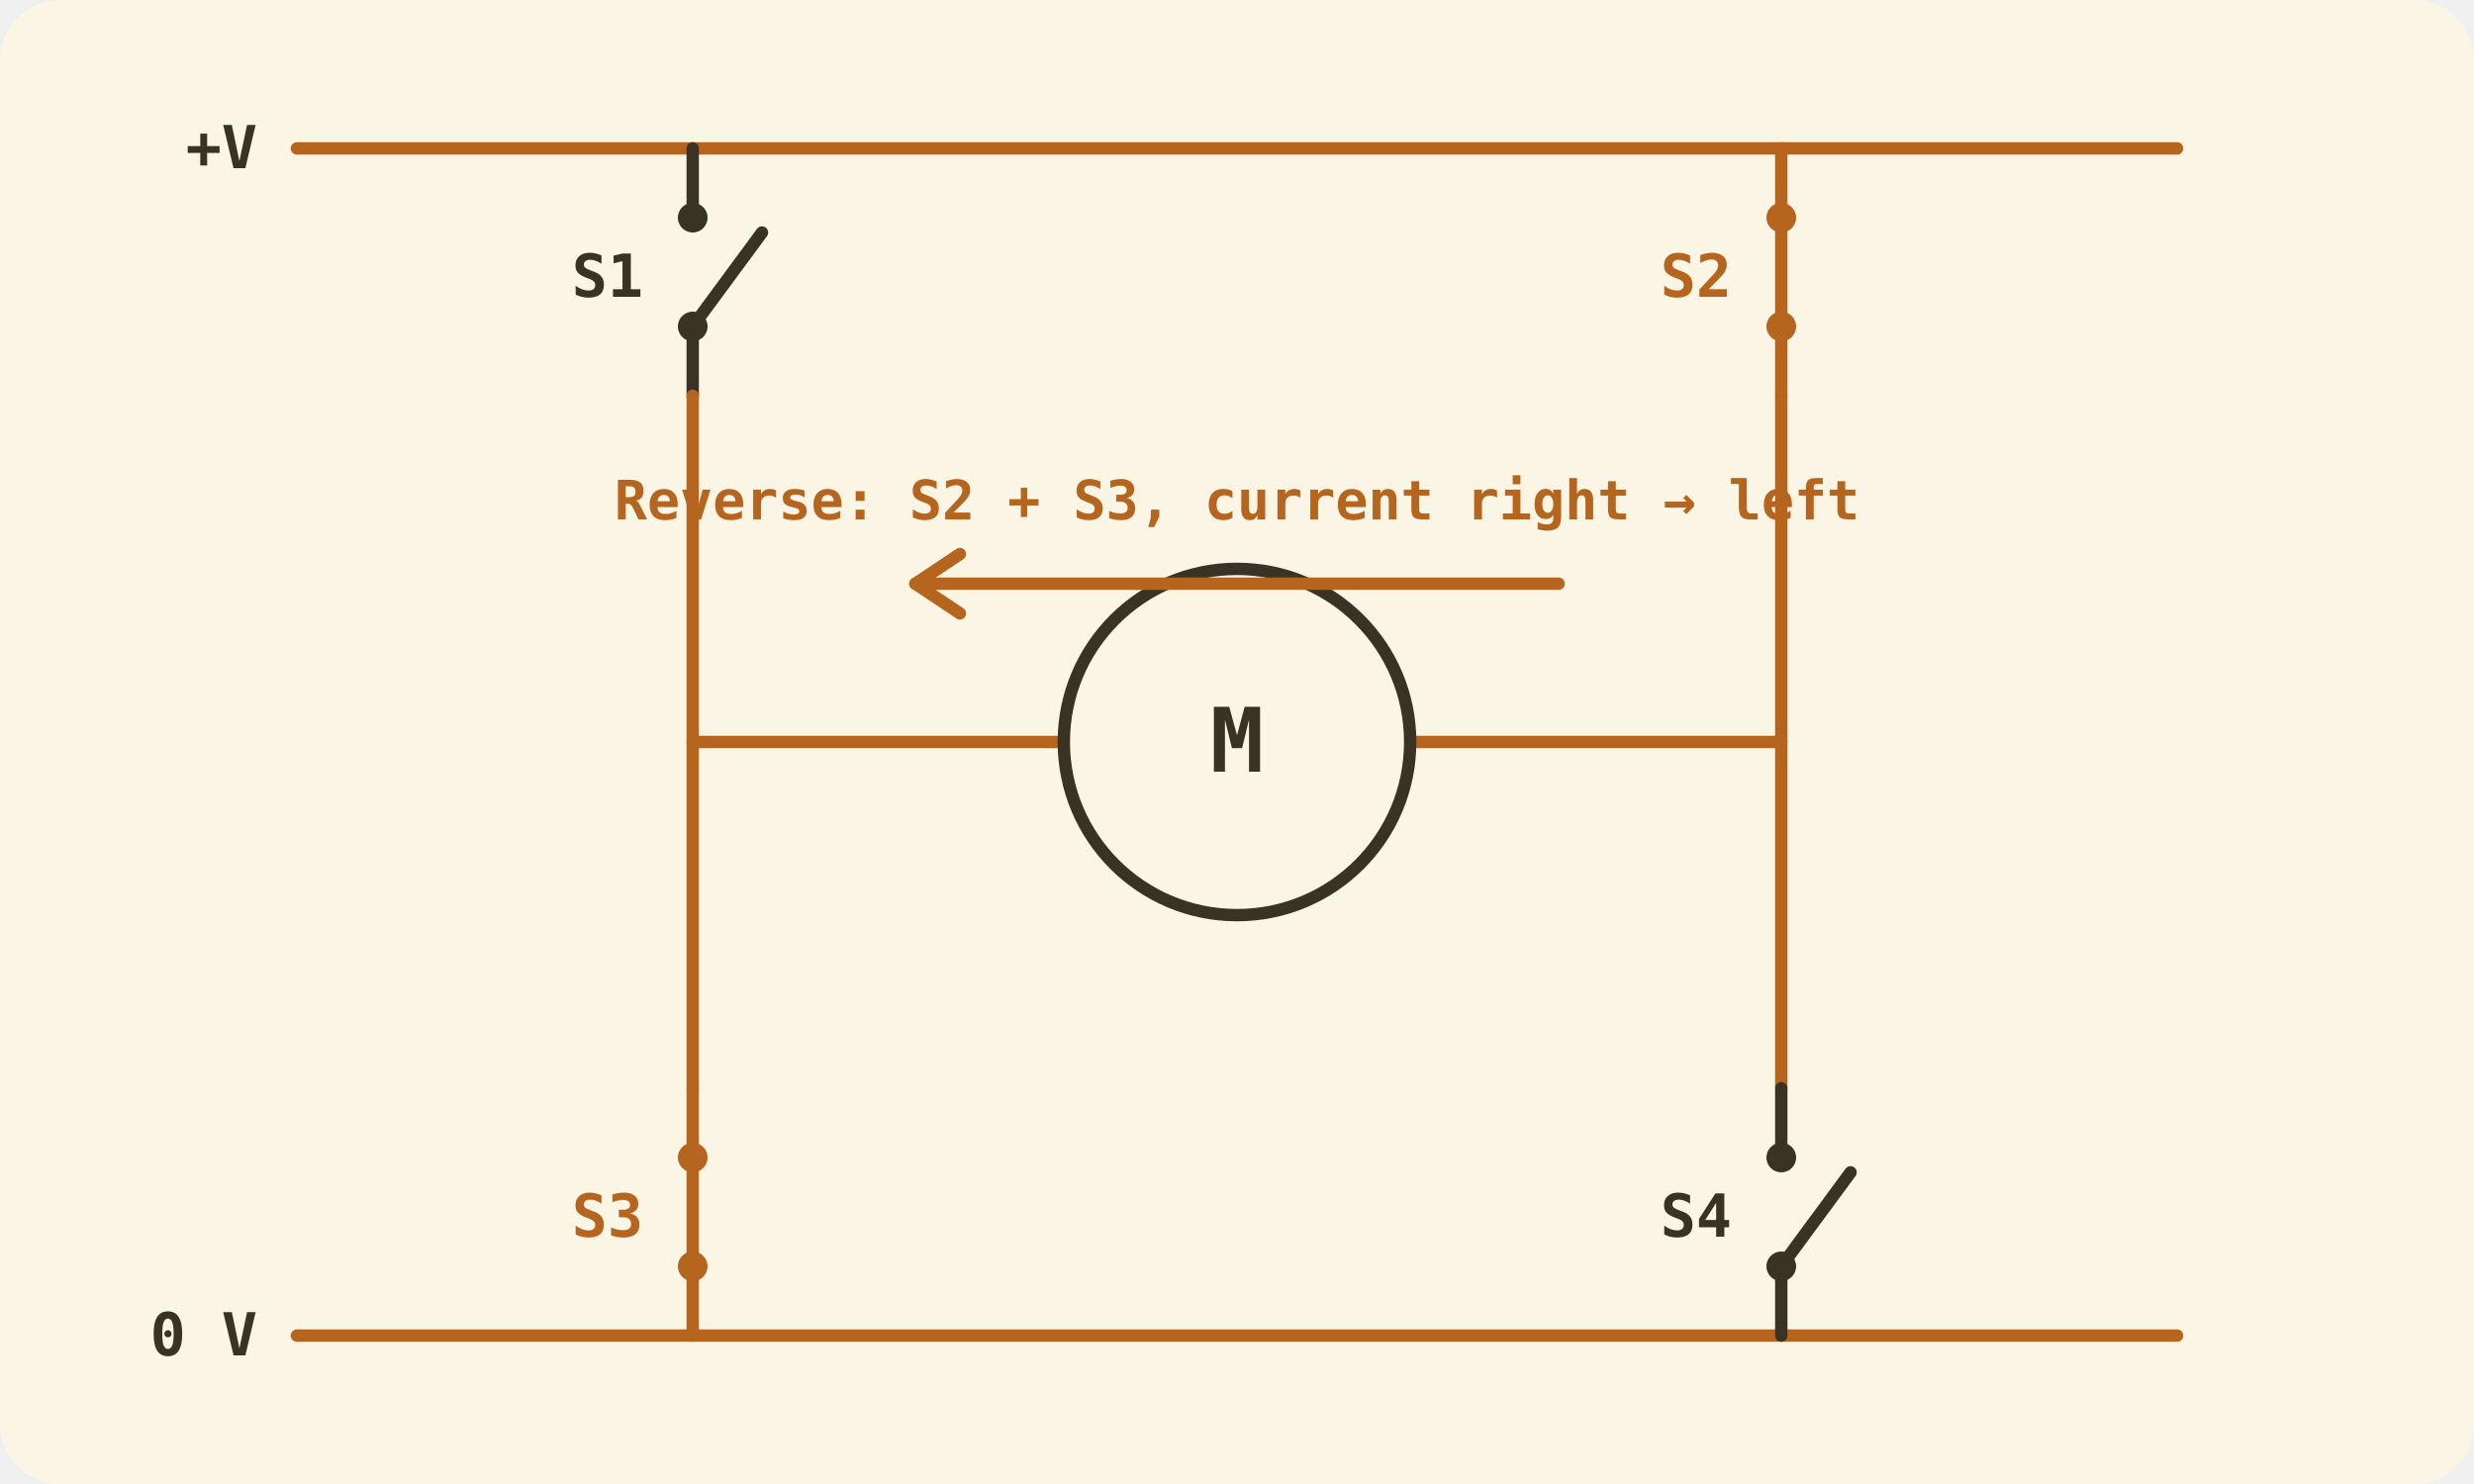
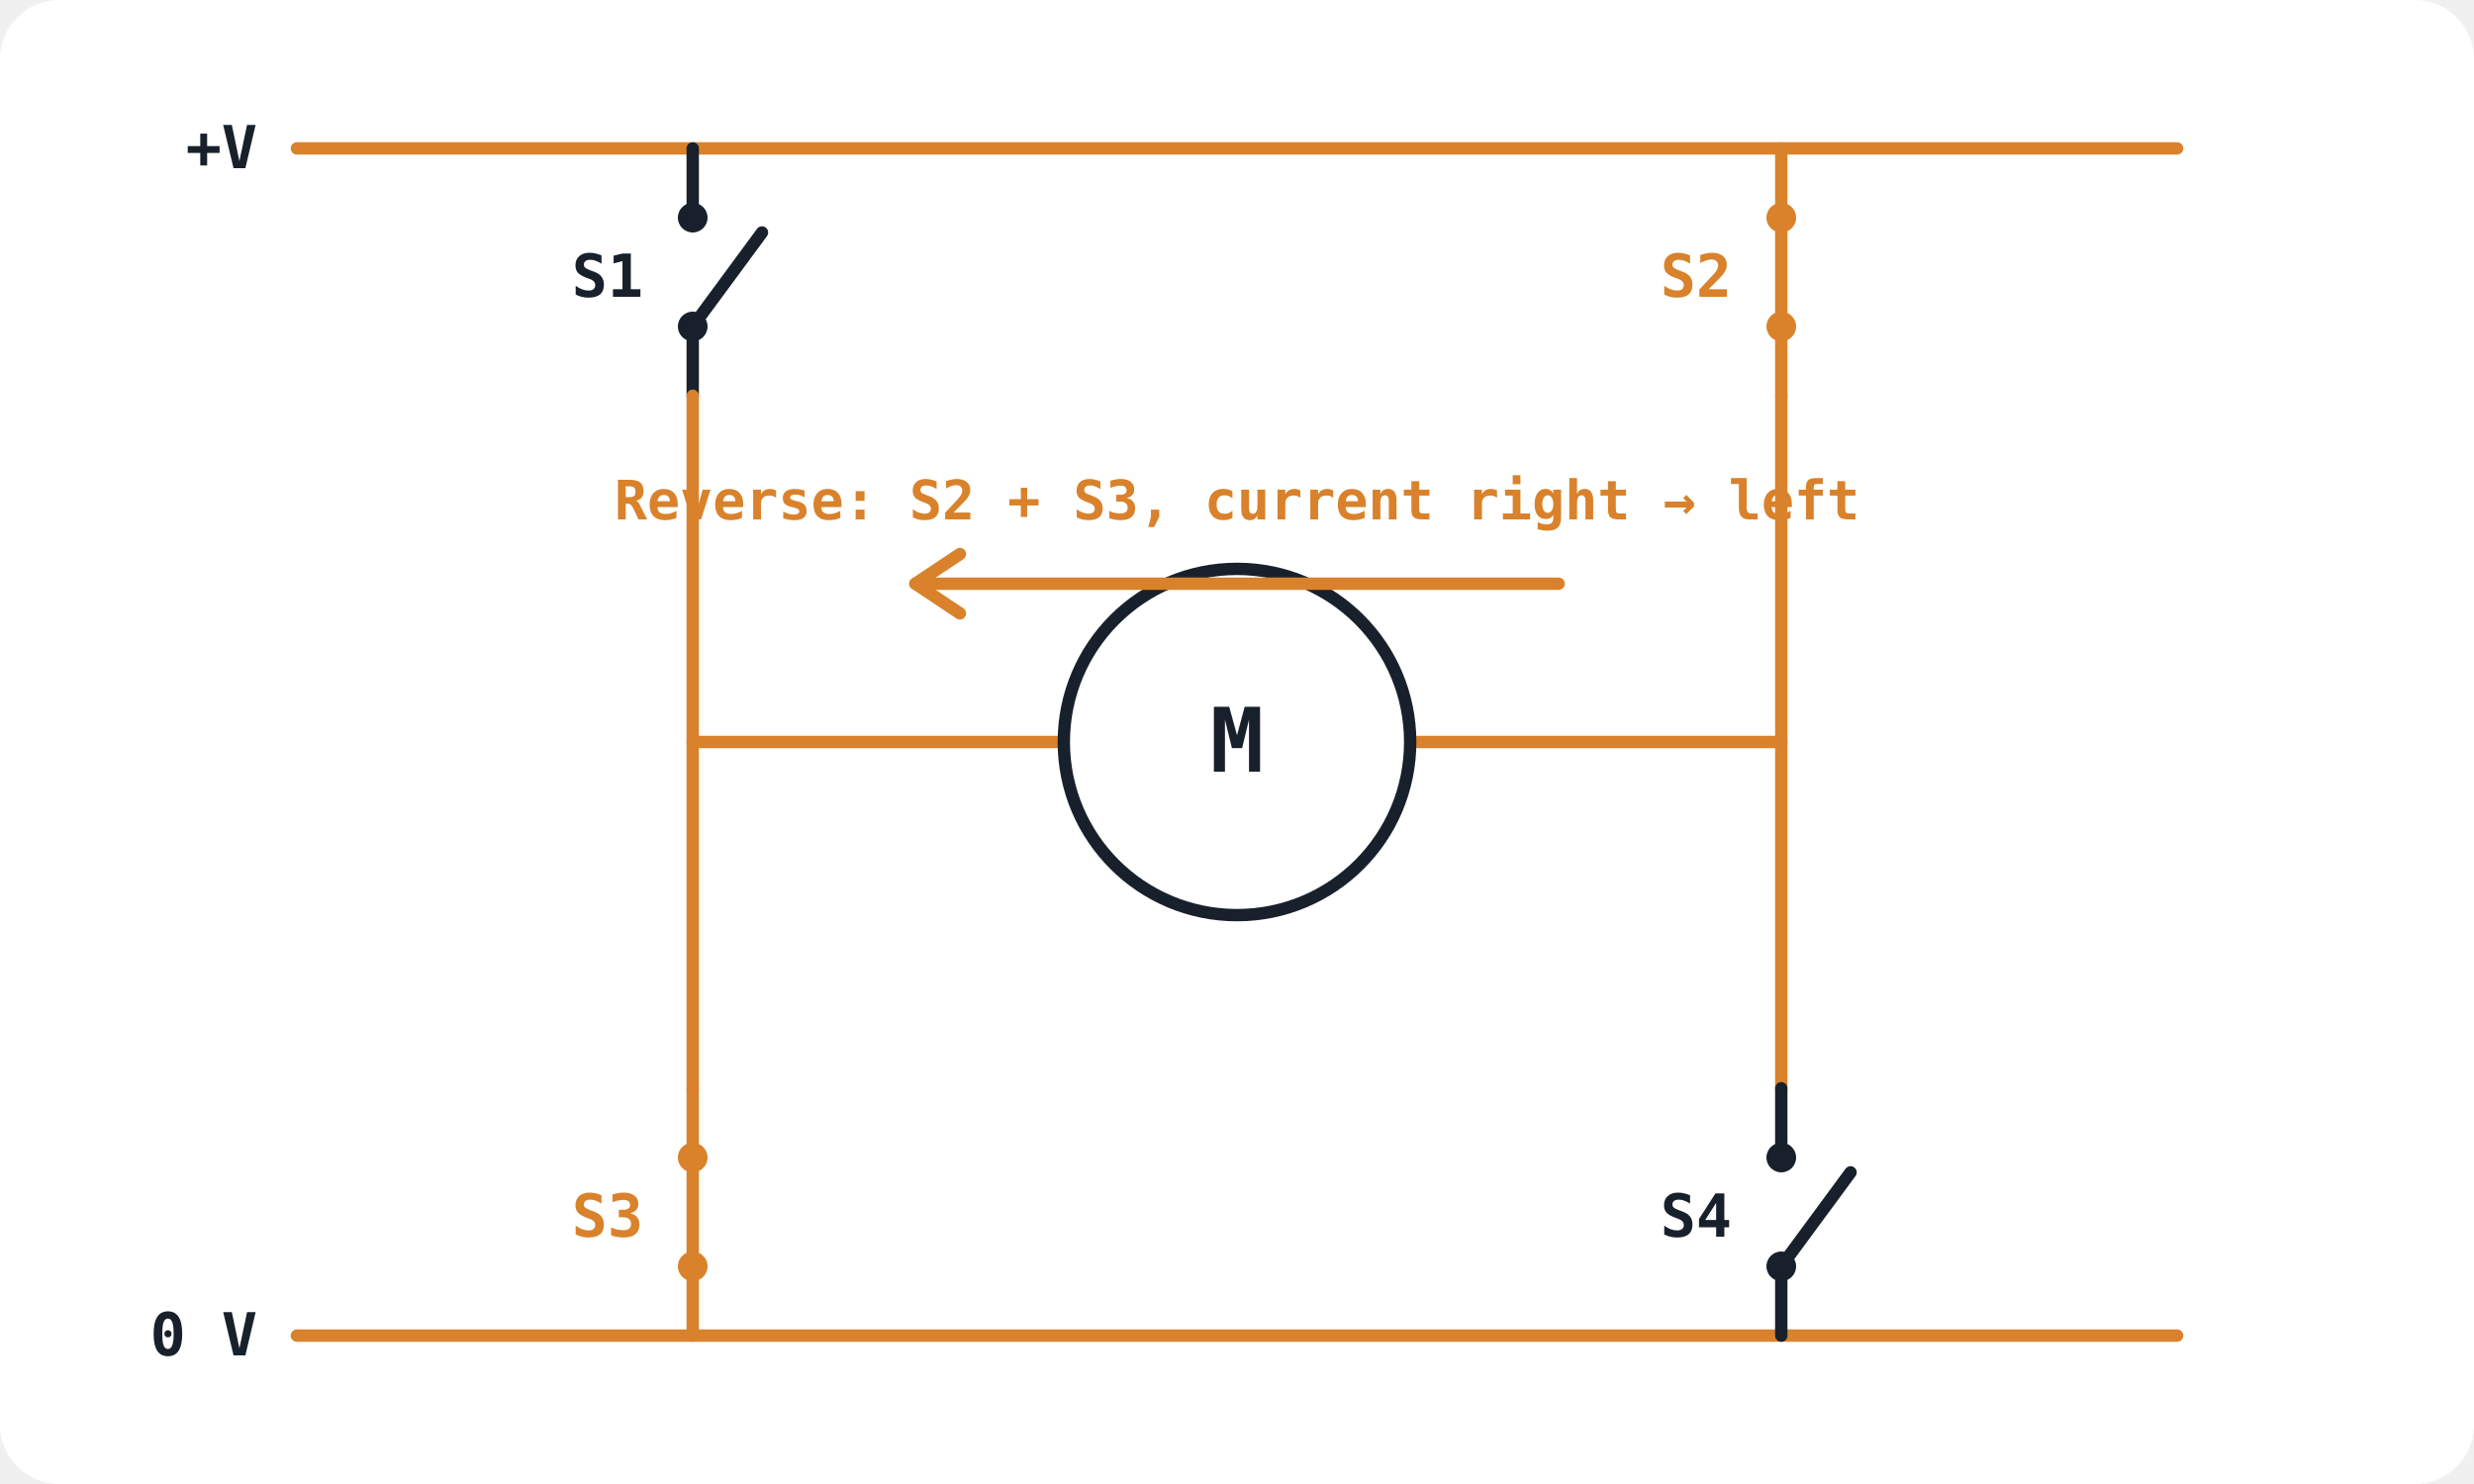
<svg xmlns="http://www.w3.org/2000/svg" viewBox="0 0 500 300" width="500" height="300">
-   <rect width="500" height="300" rx="12" fill="#fbf5e6" />
-   <polyline points="60,30 440,30" fill="none" stroke="#b5651d" stroke-width="2.5" stroke-linecap="round" stroke-linejoin="round" />
-   <polyline points="60,270 440,270" fill="none" stroke="#b5651d" stroke-width="2.5" stroke-linecap="round" stroke-linejoin="round" />
-   <text x="52" y="34" font-family="JetBrains Mono, monospace" font-size="12" font-weight="600" fill="#3b3226" text-anchor="end">+V</text>
-   <text x="52" y="274" font-family="JetBrains Mono, monospace" font-size="12" font-weight="600" fill="#3b3226" text-anchor="end">0 V</text>
-   <polyline points="140,30 140,44" fill="none" stroke="#3b3226" stroke-width="2.5" stroke-linecap="round" stroke-linejoin="round" />
-   <polyline points="140,66 140,80" fill="none" stroke="#3b3226" stroke-width="2.5" stroke-linecap="round" stroke-linejoin="round" />
-   <circle cx="140" cy="44" r="3" fill="#3b3226" />
-   <circle cx="140" cy="66" r="3" fill="#3b3226" />
-   <polyline points="140,66 154,47" fill="none" stroke="#3b3226" stroke-width="2.5" stroke-linecap="round" stroke-linejoin="round" />
-   <text x="130" y="60" font-family="JetBrains Mono, monospace" font-size="12" font-weight="600" fill="#3b3226" text-anchor="end">S1</text>
-   <polyline points="360,30 360,44" fill="none" stroke="#b5651d" stroke-width="2.5" stroke-linecap="round" stroke-linejoin="round" />
-   <polyline points="360,66 360,80" fill="none" stroke="#b5651d" stroke-width="2.5" stroke-linecap="round" stroke-linejoin="round" />
-   <circle cx="360" cy="44" r="3" fill="#b5651d" />
-   <circle cx="360" cy="66" r="3" fill="#b5651d" />
-   <polyline points="360,44 360,66" fill="none" stroke="#b5651d" stroke-width="2.5" stroke-linecap="round" stroke-linejoin="round" />
-   <text x="350" y="60" font-family="JetBrains Mono, monospace" font-size="12" font-weight="600" fill="#b5651d" text-anchor="end">S2</text>
-   <polyline points="140,80 140,220" fill="none" stroke="#b5651d" stroke-width="2.5" stroke-linecap="round" stroke-linejoin="round" />
-   <polyline points="360,80 360,220" fill="none" stroke="#b5651d" stroke-width="2.5" stroke-linecap="round" stroke-linejoin="round" />
-   <polyline points="140,220 140,234" fill="none" stroke="#b5651d" stroke-width="2.5" stroke-linecap="round" stroke-linejoin="round" />
-   <polyline points="140,256 140,270" fill="none" stroke="#b5651d" stroke-width="2.5" stroke-linecap="round" stroke-linejoin="round" />
-   <circle cx="140" cy="234" r="3" fill="#b5651d" />
-   <circle cx="140" cy="256" r="3" fill="#b5651d" />
-   <polyline points="140,234 140,256" fill="none" stroke="#b5651d" stroke-width="2.5" stroke-linecap="round" stroke-linejoin="round" />
-   <text x="130" y="250" font-family="JetBrains Mono, monospace" font-size="12" font-weight="600" fill="#b5651d" text-anchor="end">S3</text>
-   <polyline points="360,220 360,234" fill="none" stroke="#3b3226" stroke-width="2.5" stroke-linecap="round" stroke-linejoin="round" />
-   <polyline points="360,256 360,270" fill="none" stroke="#3b3226" stroke-width="2.5" stroke-linecap="round" stroke-linejoin="round" />
-   <circle cx="360" cy="234" r="3" fill="#3b3226" />
-   <circle cx="360" cy="256" r="3" fill="#3b3226" />
-   <polyline points="360,256 374,237" fill="none" stroke="#3b3226" stroke-width="2.5" stroke-linecap="round" stroke-linejoin="round" />
-   <text x="350" y="250" font-family="JetBrains Mono, monospace" font-size="12" font-weight="600" fill="#3b3226" text-anchor="end">S4</text>
-   <polyline points="140,150 215,150" fill="none" stroke="#b5651d" stroke-width="2.5" stroke-linecap="round" stroke-linejoin="round" />
-   <polyline points="285,150 360,150" fill="none" stroke="#b5651d" stroke-width="2.5" stroke-linecap="round" stroke-linejoin="round" />
-   <circle cx="250" cy="150" r="35" fill="#fbf5e6" stroke="#3b3226" stroke-width="2.5" />
-   <text x="250" y="156" font-family="JetBrains Mono, monospace" font-size="18" font-weight="600" fill="#3b3226" text-anchor="middle">M</text>
-   <polyline points="315,118 185,118" fill="none" stroke="#b5651d" stroke-width="2.5" stroke-linecap="round" stroke-linejoin="round" />
-   <polyline points="194.0,112.0 185,118 194.0,124.0" fill="none" stroke="#b5651d" stroke-width="2.5" stroke-linecap="round" stroke-linejoin="round" />
-   <text x="250" y="105" font-family="JetBrains Mono, monospace" font-size="11" font-weight="600" fill="#b5651d" text-anchor="middle">Reverse: S2 + S3, current right → left</text>
+   <rect width="500" height="300" rx="12" fill="#ffffff" />
+   <polyline points="60,30 440,30" fill="none" stroke="#d9822b" stroke-width="2.5" stroke-linecap="round" stroke-linejoin="round" />
+   <polyline points="60,270 440,270" fill="none" stroke="#d9822b" stroke-width="2.5" stroke-linecap="round" stroke-linejoin="round" />
+   <text x="52" y="34" font-family="JetBrains Mono, monospace" font-size="12" font-weight="600" fill="#18212b" text-anchor="end">+V</text>
+   <text x="52" y="274" font-family="JetBrains Mono, monospace" font-size="12" font-weight="600" fill="#18212b" text-anchor="end">0 V</text>
+   <polyline points="140,30 140,44" fill="none" stroke="#18212b" stroke-width="2.5" stroke-linecap="round" stroke-linejoin="round" />
+   <polyline points="140,66 140,80" fill="none" stroke="#18212b" stroke-width="2.5" stroke-linecap="round" stroke-linejoin="round" />
+   <circle cx="140" cy="44" r="3" fill="#18212b" />
+   <circle cx="140" cy="66" r="3" fill="#18212b" />
+   <polyline points="140,66 154,47" fill="none" stroke="#18212b" stroke-width="2.5" stroke-linecap="round" stroke-linejoin="round" />
+   <text x="130" y="60" font-family="JetBrains Mono, monospace" font-size="12" font-weight="600" fill="#18212b" text-anchor="end">S1</text>
+   <polyline points="360,30 360,44" fill="none" stroke="#d9822b" stroke-width="2.5" stroke-linecap="round" stroke-linejoin="round" />
+   <polyline points="360,66 360,80" fill="none" stroke="#d9822b" stroke-width="2.5" stroke-linecap="round" stroke-linejoin="round" />
+   <circle cx="360" cy="44" r="3" fill="#d9822b" />
+   <circle cx="360" cy="66" r="3" fill="#d9822b" />
+   <polyline points="360,44 360,66" fill="none" stroke="#d9822b" stroke-width="2.5" stroke-linecap="round" stroke-linejoin="round" />
+   <text x="350" y="60" font-family="JetBrains Mono, monospace" font-size="12" font-weight="600" fill="#d9822b" text-anchor="end">S2</text>
+   <polyline points="140,80 140,220" fill="none" stroke="#d9822b" stroke-width="2.5" stroke-linecap="round" stroke-linejoin="round" />
+   <polyline points="360,80 360,220" fill="none" stroke="#d9822b" stroke-width="2.5" stroke-linecap="round" stroke-linejoin="round" />
+   <polyline points="140,220 140,234" fill="none" stroke="#d9822b" stroke-width="2.5" stroke-linecap="round" stroke-linejoin="round" />
+   <polyline points="140,256 140,270" fill="none" stroke="#d9822b" stroke-width="2.5" stroke-linecap="round" stroke-linejoin="round" />
+   <circle cx="140" cy="234" r="3" fill="#d9822b" />
+   <circle cx="140" cy="256" r="3" fill="#d9822b" />
+   <polyline points="140,234 140,256" fill="none" stroke="#d9822b" stroke-width="2.5" stroke-linecap="round" stroke-linejoin="round" />
+   <text x="130" y="250" font-family="JetBrains Mono, monospace" font-size="12" font-weight="600" fill="#d9822b" text-anchor="end">S3</text>
+   <polyline points="360,220 360,234" fill="none" stroke="#18212b" stroke-width="2.5" stroke-linecap="round" stroke-linejoin="round" />
+   <polyline points="360,256 360,270" fill="none" stroke="#18212b" stroke-width="2.5" stroke-linecap="round" stroke-linejoin="round" />
+   <circle cx="360" cy="234" r="3" fill="#18212b" />
+   <circle cx="360" cy="256" r="3" fill="#18212b" />
+   <polyline points="360,256 374,237" fill="none" stroke="#18212b" stroke-width="2.5" stroke-linecap="round" stroke-linejoin="round" />
+   <text x="350" y="250" font-family="JetBrains Mono, monospace" font-size="12" font-weight="600" fill="#18212b" text-anchor="end">S4</text>
+   <polyline points="140,150 215,150" fill="none" stroke="#d9822b" stroke-width="2.5" stroke-linecap="round" stroke-linejoin="round" />
+   <polyline points="285,150 360,150" fill="none" stroke="#d9822b" stroke-width="2.5" stroke-linecap="round" stroke-linejoin="round" />
+   <circle cx="250" cy="150" r="35" fill="#ffffff" stroke="#18212b" stroke-width="2.5" />
+   <text x="250" y="156" font-family="JetBrains Mono, monospace" font-size="18" font-weight="600" fill="#18212b" text-anchor="middle">M</text>
+   <polyline points="315,118 185,118" fill="none" stroke="#d9822b" stroke-width="2.5" stroke-linecap="round" stroke-linejoin="round" />
+   <polyline points="194.0,112.0 185,118 194.0,124.0" fill="none" stroke="#d9822b" stroke-width="2.5" stroke-linecap="round" stroke-linejoin="round" />
+   <text x="250" y="105" font-family="JetBrains Mono, monospace" font-size="11" font-weight="600" fill="#d9822b" text-anchor="middle">Reverse: S2 + S3, current right → left</text>
</svg>
